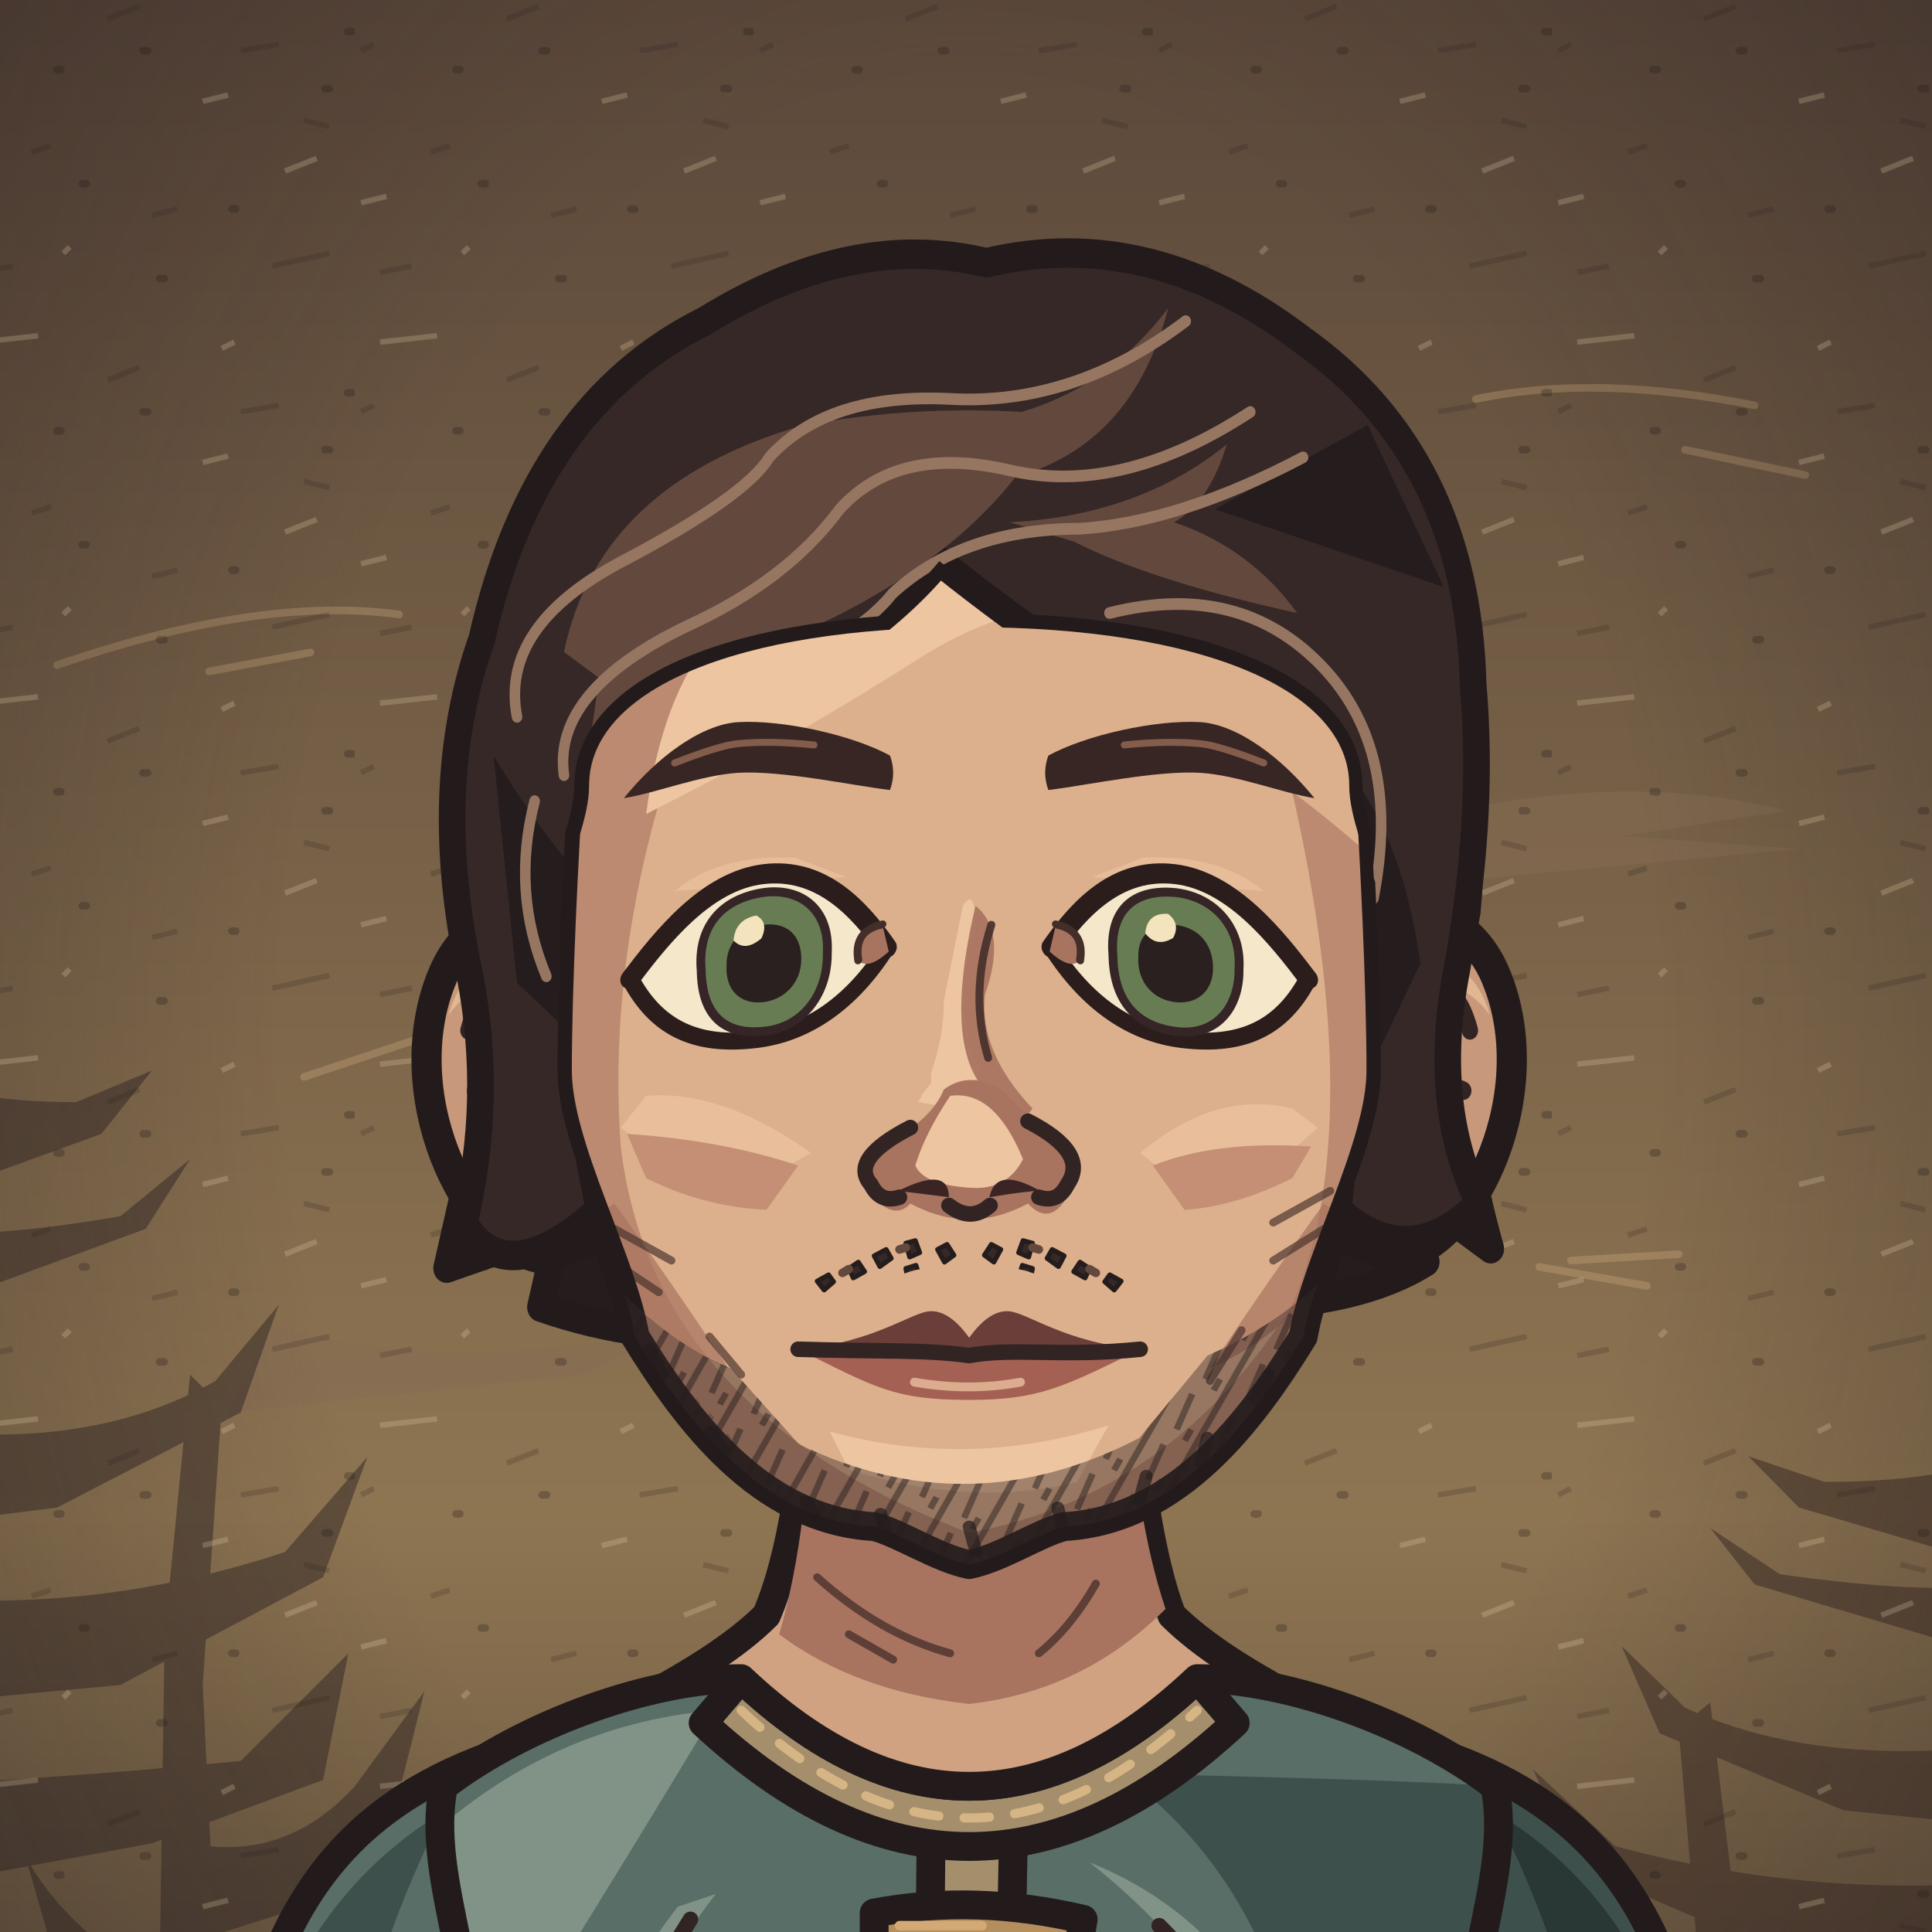
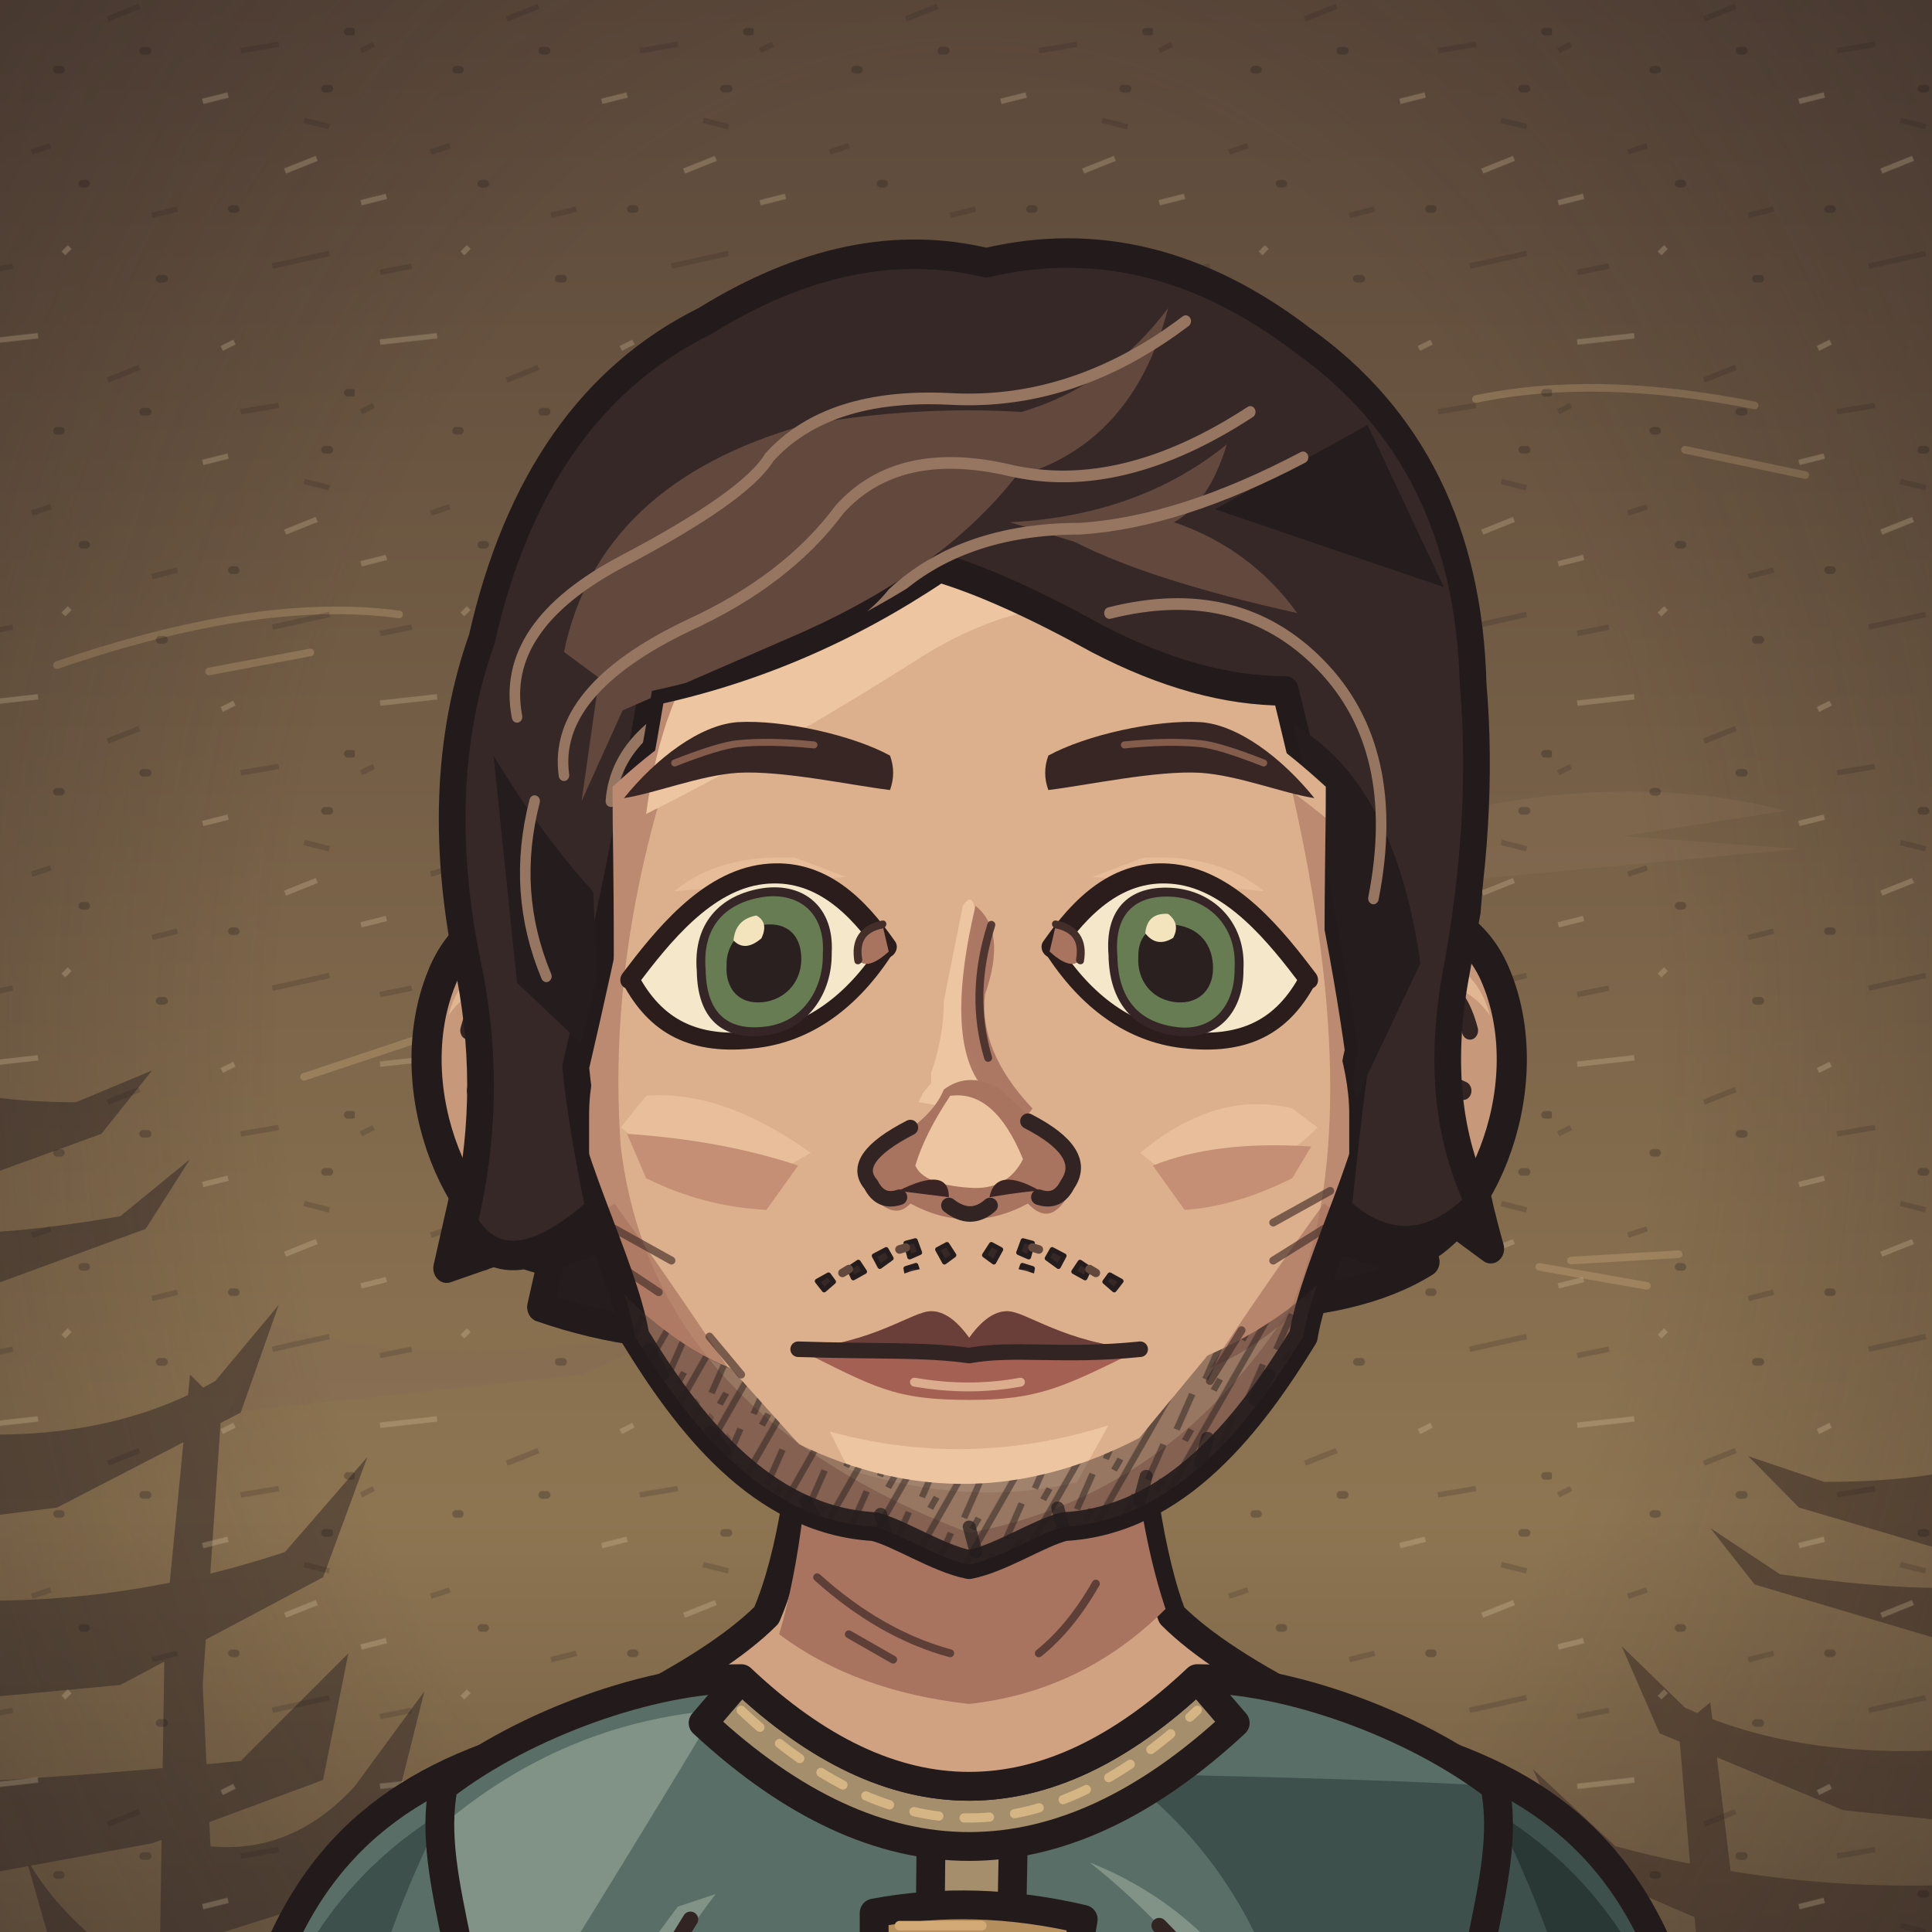
<svg xmlns="http://www.w3.org/2000/svg" xmlns:xlink="http://www.w3.org/1999/xlink" aria-labelledby="title" width="32" height="32" viewBox="7 8 305 305" role="img">
  <defs>
    <style>
      .edge {stroke:#231b1b;stroke-width:4.55;stroke-linecap:round;stroke-linejoin:round}
      .seam {fill:none;stroke:#332424;stroke-width:2.45;stroke-linecap:round;stroke-linejoin:round}
      .etch {fill:none;stroke:#442e2a;stroke-width:1.25;stroke-linecap:round}
      .hair-line {fill:none;stroke:#967661;stroke-width:1.45;stroke-linecap:round}
      .white {fill:#f5e7ca;stroke:#2a1d1c;stroke-width:2.65;stroke-linejoin:round}
      .label {fill:#efdfc1;font:600 20px Georgia,serif}
      .muted {fill:#b8aa96;font:13px 'Segoe UI',sans-serif}
      .section {fill:#dcbb8e;font:600 14px 'Segoe UI',sans-serif}
    </style>
    <linearGradient id="umber" x2="0" y2="1" gradientUnits="objectBoundingBox">
      <stop stop-color="#594639" />
      <stop offset=".56" stop-color="#8e7552" />
      <stop offset="1" stop-color="#3c3029" />
    </linearGradient>
    <linearGradient id="ash" x2="0" y2="1" gradientUnits="objectBoundingBox">
      <stop stop-color="#3b423d" />
      <stop offset=".56" stop-color="#7a7d67" />
      <stop offset="1" stop-color="#242b28" />
    </linearGradient>
    <linearGradient id="rose" x2="0" y2="1" gradientUnits="objectBoundingBox">
      <stop stop-color="#51404a" />
      <stop offset=".56" stop-color="#8a6972" />
      <stop offset="1" stop-color="#372c33" />
    </linearGradient>
    <pattern id="paper-grain" width="63" height="57" patternUnits="userSpaceOnUse">
      <path d="M1 16l2-1m21-4 5-2m16 7 6-1M12 32l3-1m16 11 4-1m20-14 4 1M4 51l5-1m41 0 9-2" fill="none" stroke="#231a1b" stroke-width=".85" opacity=".19" />
      <path d="M4 5l9-1m29 2 2-1M1 40l4-1m12 9 1-1m21-23 4-1m9 12 5-2" fill="none" stroke="#f0dbb5" stroke-width=".85" opacity=".23" />
      <path d="M16 19h.6m13-3h.7m28 6h.7m-39 15h.6m23 4h.6m-12 11h.7m29-39h.7" fill="none" stroke="#21191a" stroke-width="1.2" opacity=".28" stroke-linecap="round" />
    </pattern>
    <pattern id="ink-lines" width="7" height="9" patternUnits="userSpaceOnUse" patternTransform="rotate(28)">
      <path d="M1 -2V10m2.8-8 .6 6m1.9-1v5" stroke="#271d1d" stroke-width=".95" fill="none" opacity=".65" />
    </pattern>
    <radialGradient id="vignette" cx=".5" cy=".39" r=".72">
      <stop offset=".47" stop-color="#20191c" stop-opacity="0" />
      <stop offset="1" stop-color="#20191c" stop-opacity=".48" />
    </radialGradient>
    <g id="firs" fill="currentColor">
      <path d="M10 439Q15 379 12 300L9 220 15 146 15 54 19 80 21 147 28 230 25 326 29 439Z" />
      <path d="M17 169Q27 174 45 174L57 169 49 179 27 187 17 185                M18 194Q29 196 52 192L63 183 56 194 26 205 16 207                M15 225Q46 230 67 218L77 206 71 223 42 238 18 241                M17 252Q48 255 78 245L91 230 84 249 52 266 20 269                M14 282Q40 281 71 278L88 261 84 281 57 291 19 298                M19 312Q43 316 69 310L88 299 84 310 58 322 22 325" />
      <path d="M6 312 0 315V284L11 285M0 266 13 270V250L0 249M0 220 15 221 15 206 0 202                M0 180 16 181V167L0 165M0 141 15 150V138L0 133M0 112 17 127V118L0 104" />
      <path d="M64 440Q55 380 58 324L59 258 63 217 68 222 65 266 68 328 76 440Z                M63 291Q78 294 89 282L100 267 96 283 81 301 62 307                M63 323Q80 323 106 304L98 321 68 339                M63 316Q44 306 37 293L41 307 64 329Z" />
    </g>
    <g id="brambles" fill="none" stroke="currentColor" stroke-linecap="round" stroke-linejoin="round">
      <path stroke-width="3.8" d="M9 440Q13 401 21 380T26 333m-8 57Q39 375 43 352m-28 46Q6 377 0 376M41 440Q41 402 63 385m-20 44q26-6 39-30" />
      <path stroke-width="2" d="M23 364l14-13m-12 4-7-15m20 29 17-4m-15-1 1-11m13 49 2-17m2 14 18-5m-34 32q-12-10-17-10" />
    </g>
    <g id="night-scratches" fill="none" stroke="currentColor" stroke-width="1.2" stroke-linecap="round">
      <path d="M16 113q32-11 54-8m-30 9 16-3m184-40q19-4 44 1m-11 7 19 4                M24 335q33-3 68-16m-44 16 26-4m164-9q31 5 60-3m-39 8 38-3                M27 391q22-6 52-5m168 14q28-8 57-8m-40 11 24-4                M55 178l18-6m177 36 17 3m-12-4 17-1" />
    </g>
    <g id="shirt-setting">
      <rect width="320" height="440" fill="url(#umber)" />
      <path d="M50 217q24 8 64 1l-15 7-56 6m176-90q39-13 70-5l-26 4 28 2-64 6" fill="#856c54" opacity=".5" />
      <use xlink:href="#firs" style="color:#342827" opacity=".52" transform="translate(-26 8)" />
      <use xlink:href="#firs" style="color:#413128" opacity=".58" transform="translate(340 101) scale(-1 .81)" />
      <use xlink:href="#night-scratches" style="color:#dfbb87" opacity=".28" />
      <use xlink:href="#brambles" style="color:#291f22" opacity=".71" />
      <rect width="320" height="440" fill="url(#vignette)" />
      <rect width="320" height="440" fill="url(#paper-grain)" />
    </g>
    <g id="armor-setting">
      <rect width="320" height="440" fill="url(#ash)" />
      <path d="M42 173q49-4 68 3l-43 6 25 3-49 4m151 35q47 10 104-6l-26 14-62 8Z" fill="#707764" opacity=".48" />
      <use xlink:href="#firs" style="color:#27312c" opacity=".64" transform="translate(-36 30)" />
      <use xlink:href="#firs" style="color:#303833" opacity=".75" transform="translate(324 45) scale(-.86 1.03)" />
      <use xlink:href="#brambles" style="color:#252a27" opacity=".62" transform="translate(319 10) scale(-1 1)" />
      <use xlink:href="#night-scratches" style="color:#d8d8a9" opacity=".28" transform="translate(-2 21)" />
      <rect width="320" height="440" fill="url(#vignette)" />
      <rect width="320" height="440" fill="url(#paper-grain)" />
    </g>
    <g id="woman-setting">
      <rect width="320" height="440" fill="url(#rose)" />
      <path d="M44 235q40-4 76-1l-20 6-36 2 19 3-44 5m183-50q35 3 60-3l-24 9-31 2" fill="#775d65" opacity=".6" />
      <use xlink:href="#firs" style="color:#3b2b34" opacity=".58" transform="translate(-20 84) scale(.86 .91)" />
      <use xlink:href="#firs" style="color:#3d2e39" opacity=".68" transform="translate(327 54) scale(-.85 .98)" />
      <path d="M300 440q-2-82-6-173l-9-103 7-35 12 42 9 98 7 171Z                M294 195q-10-18-25-24l-15-1 13-4 11 2 18 15                M285 162q-13-22-34-27l-7 4 7-11 17 4 20 17                M303 242q-18-23-36-27l-13 3 15-9 11 2 21 15" fill="#3a2b33" opacity=".64" />
      <use xlink:href="#brambles" style="color:#2d2229" opacity=".8" transform="translate(12 6)" />
      <use xlink:href="#night-scratches" style="color:#e1b8a8" opacity=".28" transform="translate(0 7)" />
      <rect width="320" height="440" fill="url(#vignette)" />
      <rect width="320" height="440" fill="url(#paper-grain)" />
    </g>
    <pattern id="mail-rings" width="14" height="13" patternUnits="userSpaceOnUse" patternTransform="rotate(-7)">
      <path d="M-1 2q3-3 6 0 1 3-2 5Q0 8-1 5M6 2q3-3 6 0 1 3-2 5Q7 8 6 5M3 8q3-3 6 0 1 3-2 5-3 1-4-2M10 8q3-3 6 0" fill="none" stroke="#2d2c28" stroke-width="1.6" stroke-linecap="round" />
      <path d="M-.5 4q1.5-2 3-1m5 1q1.4-2 3-1M4 10q1.5-2 3-1m4 1q1.4-2 3-1" fill="none" stroke="#9a9b87" stroke-width="1.12" opacity=".78" stroke-linecap="round" />
    </pattern>
    <pattern id="armor-plates" width="47" height="24" patternUnits="userSpaceOnUse" patternTransform="translate(4 4) rotate(2)">
      <path d="M1 0l21 .7 1 18-3 3-17-1-1-4Zm24 1 19-1 2 15-3 7-19-2Z" fill="#85867a" stroke="#352e2a" stroke-width="1.75" stroke-linejoin="round" />
      <path d="M2 2l18 .2-.2 4L5 7 4 17Zm24 0 16-1 1 4-14 2-3 10Z" fill="#a9a58d" />
      <path d="M19 4l4 14-3 3-16-1 13-4Zm22 2 4 10-2 5-17-1 13-4Z" fill="#62655f" />
      <path d="M7 7l1-.5m6 12 3-2m16-7 5-1m-7 5 4-2" fill="none" stroke="#d0c0a0" stroke-width=".9" opacity=".76" />
      <path d="M6 12q2-2 2.7 1-1 2.2-2.7.5Zm12 1q1.8-2 2.4.6-1 2.6-2.5.8Zm11 1q1-2.2 2.8-1-.2 2.9-2.8 2.1Zm12-2q2.2-1.4 2.3.8-1 2.3-2.3.5Z" fill="#3c342d" />
    </pattern>
    <clipPath id="portrait-frame">
      <rect width="320" height="440" />
    </clipPath>
    <clipPath id="wardrobe-torso-mask">
      <path d="M124 273 C110 273 90 280 77 290 C74 305 84 322 82 346 C80 370 91 386 90 400 C89 415 81 431 76 445 H244 C239 431 231 415 230 400 C229 386 240 370 238 346 C236 322 246 305 243 290 C230 280 210 273 196 273 Q160 307 124 273Z" />
    </clipPath>
    <clipPath id="face-shape-clip">
      <path d="M 160 73 C 191 73 219 90 223 128 C 224 143 225 164 225 177 C 225 189 214.75 207 212.75 219 C 204.75 232 193 248 175 249 C 171 250 165 254 160 255 C 155 254 149 250 145 249 C 127 248 115.25 232 107.25 219 C 105.25 207 95 189 95 177 C 95 164 96 143 97 128 C 101 90 129 73 160 73 Z" />
    </clipPath>
    <clipPath id="face-features-eye-left">
      <path d="M-21 0 C-16 -6 -9 -14 0 -14 C9 -14 15 -7 19.5 0 C14 8 7 12 -1 12 C-11 12 -17 8 -21 0Z" />
    </clipPath>
    <clipPath id="face-features-eye-right">
      <path d="M-21 0 C-16 -6 -9 -14 0 -14 C9 -14 15 -7 19.5 0 C14 8 7 12 -1 12 C-11 12 -17 8 -21 0Z" />
    </clipPath>
    <clipPath id="face-features-nose-bridge">
      <path d="M154 144H167V179L172 185V187H149V185L154 179Z" />
    </clipPath>
    <clipPath id="hair-beard-mouth-reveal">
      <path d="M0 0H320V440H0Z M130.5 221 C143.775 220 151 212.5 154 212.5 Q157 212.5 160 216.7 Q163 212.5 166 212.5 C169 212.5 176.225 220 189.5 221 C176.225 229.5 171 231.5 160 231.5 C148 231.5 143.775 229.5 130.5 221Z" clip-rule="evenodd" />
    </clipPath>
    <mask id="hair-moustache-lip-clearance" maskUnits="userSpaceOnUse" x="0" y="0" width="320" height="440">
      <rect fill="white" x="0" y="0" width="320" height="440" />
      <path d="M133 221 C145.15 220 151 215 154 215 Q157 215 160 219.2 Q163 215 166 215 C169 215 174.85 220 187 221 C174.85 227 171 229 160 229 C148 229 145.15 227 133 221Z" fill="black" stroke="black" stroke-width="13.6" stroke-linejoin="round" />
    </mask>
    <clipPath id="hair-moustache-mouth-reveal">
      <path d="M0 0H320V440H0Z M131.2 221 C144.16 220 151 213.2 154 213.2 Q157 213.2 160 217.4 Q163 213.2 166 213.2 C169 213.2 175.84 220 188.8 221 C175.84 228.8 171 230.8 160 230.8 C148 230.8 144.16 228.8 131.2 221Z" clip-rule="evenodd" />
    </clipPath>
    <mask id="hair-face-opening" maskUnits="userSpaceOnUse" x="0" y="0" width="320" height="440">
      <rect fill="white" x="0" y="0" width="320" height="440" />
      <g clip-path="url(#face-shape-clip)">
-         <path d="M220 132C220 117 197 107 160 107S100 117 100 132C100 142 89 158 89 176V300H231V176C231 158 220 142 220 132Z" fill="black" />
+         <path d="M103.7 132.2C110.5 125.98 117.5 120.6 123.5 120.2C130.5 119.8 141.5 122.2 149 125.48Q160 133.48 171 125.48C178.5 122.2 189.5 119.8 196.5 120.2C202.5 120.6 209.5 125.98 216.3 132.2C216.3 141.2 216.1 143 216.1 160C216.1 169 220 175 220 184V300H100V184C100 175 103.9 169 103.9 160C103.9 143 103.7 141.2 103.7 132.2Z" fill="black" />
      </g>
    </mask>
    <clipPath id="hair-crown-clip">
-       <path d="M97 198q-16 13-23 2 5-19 1-38-7-29 2-52 9-36 38-49 25-14 48-9 28-6 54 12 28 18 29 53 2 21-3 45-4 20 4 35-12 11-24 1Q226 172 226.5 174Q224 151 217 125Q199 129 182 116Q166 106 155 98Q142 112 118 121Q108 125 101 125Q99 148 93 176Q94 185 97 198Z" />
+       <path d="M97 198q-16 13-23 2 5-19 1-38-7-29 2-52 9-36 38-49 25-14 48-9 28-6 54 12 28 18 29 53 2 21-3 45-4 20 4 35-12 11-24 1Q226 172 226.5 174Q223 151 214 118.0Q199 118.0 182 110.0 Q166 102.0 155 99.0 Q132 113.0 106 118.0Q101 145 93 176Q94 185 97 198Z" />
    </clipPath>
  </defs>
  <g clip-path="url(#portrait-frame)">
    <use xlink:href="#shirt-setting" />
    <g id="hair-back" transform="matrix(0.926 0 0 1.024 11.765 -3.765)">
      <path d="M104 96q-25 16-27 45-7 21 0 42l-6 24 19-6-3 12q35 11 69-6 59 12 82-1l-4-12 15 10q-9-29-4-52 4-39-23-58Z" fill="#241c1d" class="edge" />
    </g>
    <g data-part="neck">
      <g id="face-shape-neck">
        <path d="M 135 219 Q 134 249 128 263 Q 121 270 105 278 L 122 301 198 301 215 278 Q 199 270 192 263 Q 187 250 185 219 Z" fill="#d0a282" class="edge" />
        <path d="M 135 224 185 224 Q 186 247 191 262 Q 178 275 160 277 Q 142 275 130 266 Q 135 249 135 224 Z" fill="#a87460" />
        <path d="M 136 257 q 10 9 21 12 m -16 -3 7 4 m 32 -12 q -4 7 -9 11" class="etch" opacity=".75" />
      </g>
    </g>
    <path d="M88 284 C66 291 52 304 46 332 C36 362 35 415 48 445 H87 L106 336Z" fill="#586e66" class="edge" />
    <path d="M47 337 Q54 308 77 294 Q61 326 62 351 L51 373 Q51 421 62 444 H48 Q33 397 47 337Z" fill="#3e504c" />
    <path d="M46 354 Q57 326 66 315 Q57 342 60 359 L43 383Z" fill="url(#ink-lines)" opacity=".44" />
    <path d="M51 376 q10 -11 20 -14 m-18 27 16 -10 M50 414 q4 11 13 21" class="seam" />
    <path d="M52 354 l9 -17 m-9 24 9 -14 m-6 61 10 13" class="etch" />
    <g transform="translate(320 0) scale(-1 1)">
      <path d="M88 284 C66 291 52 304 46 332 C36 362 35 415 48 445 H87 L106 336Z" fill="#3e504c" class="edge" />
      <path d="M47 337 Q54 308 77 294 Q61 326 62 351 L51 373 Q51 421 62 444 H48 Q33 397 47 337Z" fill="#293735" />
      <path d="M46 354 Q57 326 66 315 Q57 342 60 359 L43 383Z" fill="url(#ink-lines)" opacity=".44" />
      <path d="M51 376 q10 -11 20 -14 m-18 27 16 -10 M50 414 q4 11 13 21" class="seam" />
      <path d="M52 354 l9 -17 m-9 24 9 -14 m-6 61 10 13" class="etch" />
    </g>
    <path d="M124 273 C110 273 90 280 77 290 C74 305 84 322 82 346 C80 370 91 386 90 400 C89 415 81 431 76 445 H244 C239 431 231 415 230 400 C229 386 240 370 238 346 C236 322 246 305 243 290 C230 280 210 273 196 273 Q160 307 124 273Z" fill="#586e66" />
    <g data-part="torso" clip-path="url(#wardrobe-torso-mask)">
      <path d="M77 296 Q96 280 120 278 Q105 303 85 335Z" fill="#819387" />
      <path d="M184 288 Q230 289 243 290 L260 444 H217 Q226 405 214 371 Q218 313 184 288Z" fill="#3e504c" />
      <path d="M78 344 Q88 359 84 381 L69 402 L61 359Z" fill="#3e504c" />
      <path d="M207 371 Q223 390 235 386 L234 416 L220 412Z" fill="url(#ink-lines)" opacity=".42" />
      <path d="M120 307 Q103 329 95 361 Q89 342 114 309Z M179 302 Q209 314 216 353 Q203 321 179 302Z" fill="#819387" />
      <path d="M133 409 Q124 426 123 444 H113 Q119 423 133 409Z M174 412 Q184 426 192 445 H177Z" fill="#819387" />
      <path d="M116 311 Q101 335 92 360 M190 312 Q207 329 228 367 M150 338 q-3 22 3 42 m11 -31 6 35 M129 421 l-7 24 m60 -28 8 27" class="seam" />
      <path d="M98 369 l-7 16 m12 -12 -6 12 M225 355 l6 19 m-11 -12 5 15 M143 367 l2 14 m65 44 4 13" class="etch" />
      <path d="M154 296 167 297 165 399 153 399Z" fill="#a58e6b" class="edge" />
      <path d="M145 310q16 -3 33 1l-1 6-32 -1Z M147 339q17 -2 30 2l-1 6-30 -2Z M146 369q16 -1 30 2l-2 6-29 -2Z" fill="#b58e5e" class="edge" />
      <path d="M149 312h13m-12 30h14m-13 30h11" fill="none" stroke="#d3aa76" stroke-width="1.5" stroke-linecap="round" />
      <path d="M124 273 Q160 307 196 273 L202 280 Q160 319 118 280Z" fill="#a58e6b" class="edge" />
      <path d="M124 278 Q160 312 196 278" fill="none" stroke="#d6b585" stroke-width="1.45" stroke-dasharray="4 4" stroke-linecap="round" />
    </g>
    <path d="M124 273 C110 273 90 280 77 290 C74 305 84 322 82 346 C80 370 91 386 90 400 C89 415 81 431 76 445 H244 C239 431 231 415 230 400 C229 386 240 370 238 346 C236 322 246 305 243 290 C230 280 210 273 196 273 Q160 307 124 273Z" fill="none" class="edge" />
    <g data-part="belt" clip-path="url(#wardrobe-torso-mask)">
      <path d="M96 396 Q160 414 224 395 L223 413 Q160 430 97 414Z" fill="#574034" class="edge" />
      <path d="M99 400 Q160 417 221 399 L221 403 Q160 420 100 404Z" fill="#916649" />
      <path d="M101 410 Q160 426 219 409" fill="none" stroke="#bd9369" stroke-width="1.35" stroke-dasharray="3 3" stroke-linecap="round" />
      <path d="M149 402l24 -1 5 4-1 13-5 4-24 -1-5 -4v-11Z M151 407l-1 9 20 1 1 -11Z" fill="#c69657" fill-rule="evenodd" stroke="#372621" stroke-width="2.9" stroke-linejoin="round" />
      <path d="M156 412l16 -1m-25 -4 8 -2" fill="none" stroke="#e9b97b" stroke-width="2" stroke-linecap="round" />
    </g>
    <g id="face-shape">
      <g id="face-shape-ears">
        <g transform="translate(105 179) scale(-1.046 1.19)">
          <path d="M -4 -15 C 7 -26 22 -25 27 -14 C 34 1 24 21 12 23 L -4 18 Z" fill="#c7987a" class="edge" />
          <path d="M 7 -15 C 16 -20 24 -16 26 -9 C 22 -14 16 -14 13 -11 L 10 -1 Z" fill="#edc5a0" opacity=".66" />
          <path d="M 23 -7 Q 20 -17 10 -11 L 7 2 M 22 1 Q 15 -2 11 6" class="seam" />
        </g>
        <g transform="translate(215 179) scale(1.046 1.19)">
          <path d="M -4 -15 C 7 -26 22 -25 27 -14 C 34 1 24 21 12 23 L -4 18 Z" fill="#c7987a" class="edge" />
          <path d="M 7 -15 C 16 -20 24 -16 26 -9 C 22 -14 16 -14 13 -11 L 10 -1 Z" fill="#edc5a0" opacity=".66" />
          <path d="M 23 -7 Q 20 -17 10 -11 L 7 2 M 22 1 Q 15 -2 11 6" class="seam" />
        </g>
      </g>
      <path d="M 160 73 C 191 73 219 90 223 128 C 224 143 225 164 225 177 C 225 189 214.75 207 212.75 219 C 204.75 232 193 248 175 249 C 171 250 165 254 160 255 C 155 254 149 250 145 249 C 127 248 115.25 232 107.25 219 C 105.25 207 95 189 95 177 C 95 164 96 143 97 128 C 101 90 129 73 160 73 Z" fill="#dcb08c" />
      <g clip-path="url(#face-shape-clip)">
        <path d="M 70 141 Q 104 91 123 103 Q 102 148 105 189 Q 110 231 160 250 Q 192 244 211 214 Q 223 186 211 133 Q 235 151 250 174 L 250 265 70 265 Z" fill="#bb8a70" />
        <path d="M 109 136.5 Q 114 99 142 98 Q 173 89 195 107 Q 174 98 152 112 Q 130 126 109 136.5 Z" fill="#edc5a0" />
        <g transform="translate(160 0) scale(-1 1)">
          <path d="M 25 190 Q 39 180 51 181 L 55 186 Q 45 194 32 194 Z" fill="#edc5a0" opacity=".72" />
          <path d="M 27 192 Q 39 188 54 187 L 51 194 Q 42 198.5 32 199 Z" fill="#c58f76" />
          <path d="M 56 198 Q 48 209 38 224 Q 52 218 62 202 Z" fill="#a87460" opacity=".73" />
        </g>
        <g transform="translate(160 0) scale(1 1)">
          <path d="M 27 190 Q 39 180 51 183 L 55 186 Q 45 196 32 194 Z" fill="#edc5a0" opacity=".72" />
          <path d="M 29 192 Q 39 188 54 189 L 51 194 Q 42 198.5 34 199 Z" fill="#c58f76" />
          <path d="M 56 198 Q 48 209 38 224 Q 52 218 62 202 Z" fill="#a87460" opacity=".73" />
        </g>
        <path d="M 92 183 Q 99 211 120 232 L 132 247 119 248 Q 98 234 85 212 Z M 229 184 Q 224 217 203 241 L 193 250 209 247 Q 230 233 240 211 Z" fill="url(#ink-lines)" opacity=".42" />
        <path d="M 138 234 Q 160 240 182 233 L 177 242 Q 160 246 141 240 Z" fill="#edc5a0" />
        <path d="M 104 202 l 9 5 m -8 1 6 4 m 97 -11 9 -5 m -9 11 8 -5 m -97 17 5 6 m 74 1 5 -8" class="etch" opacity=".65" />
      </g>
      <path d="M 160 73 C 191 73 219 90 223 128 C 224 143 225 164 225 177 C 225 189 214.75 207 212.75 219 C 204.75 232 193 248 175 249 C 171 250 165 254 160 255 C 155 254 149 250 145 249 C 127 248 115.25 232 107.25 219 C 105.25 207 95 189 95 177 C 95 164 96 143 97 128 C 101 90 129 73 160 73 Z" fill="none" class="edge" />
    </g>
    <g clip-path="url(#face-shape-clip)">
      <g data-part="eyes">
        <g transform="matrix(1 -0.12 0 1 127.5 160)">
          <path d="M-14 -13 Q-7 -18 5 -16 L13 -12" fill="#edc5a0" opacity=".65" />
          <path d="M-21 0 C-16 -6 -9 -14 0 -14 C9 -14 15 -7 19.5 0 C14 8 7 12 -1 12 C-11 12 -17 8 -21 0Z" class="white" />
          <g clip-path="url(#face-features-eye-left)">
            <g transform="translate(0 0) scale(1 1)">
              <path d="M-9.8 0 C-10.4 -7 -6.6 -10.9 0 -11.1 C6.1 -11.2 10.5 -7 10.1 -.3 C10.2 5.9 6.4 11 0 10.8 C-6.1 10.7 -9.7 7.2 -9.8 0Z" fill="#687c54" stroke="#352526" stroke-width="1.4" />
              <path d="M-5.8 -.2C-5.9-3.8-3.5-6 .1-6 3.8-6 6-3.6 6 .1 6 3.9 3.3 6.3-.2 6.2-3.9 6.1-6 3.3-5.8-.2Z" fill="#2a2020" />
              <path d="M-4.7-4.1Q-4.4-7.4-1.1-7.6 .9-6.3-.3-3.9-2.9-2-4.7-4.1Z" fill="#f3e4bd" />
            </g>
          </g>
          <path d="M-21 0 C-16 -6 -9 -14 0 -14 C9 -14 15 -7 19.5 0" fill="none" stroke="#2a1d1c" stroke-width="3.15" stroke-linecap="round" />
          <path d="M18.8 -3.8 Q14.2 -3.4 15 1.4 Q16.5 3.2 19.8 .6Z" fill="#a87460" />
          <path d="M18.8 -3.8 Q14.2 -3.4 15 1.4" class="etch" />
        </g>
        <g transform="matrix(-1 -0.12 0 1 192.5 160)">
          <path d="M-14 -13 Q-7 -18 5 -16 L13 -12" fill="#edc5a0" opacity=".65" />
          <path d="M-21 0 C-16 -6 -9 -14 0 -14 C9 -14 15 -7 19.5 0 C14 8 7 12 -1 12 C-11 12 -17 8 -21 0Z" class="white" />
          <g clip-path="url(#face-features-eye-right)">
            <g transform="translate(0 0) scale(-1 1)">
              <path d="M-9.8 0 C-10.4 -7 -6.6 -10.9 0 -11.1 C6.1 -11.2 10.5 -7 10.1 -.3 C10.2 5.9 6.4 11 0 10.8 C-6.1 10.7 -9.7 7.2 -9.8 0Z" fill="#687c54" stroke="#352526" stroke-width="1.4" />
              <path d="M-5.8 -.2C-5.9-3.8-3.5-6 .1-6 3.8-6 6-3.6 6 .1 6 3.9 3.3 6.3-.2 6.2-3.9 6.1-6 3.3-5.8-.2Z" fill="#2a2020" />
              <path d="M-4.7-4.1Q-4.4-7.4-1.1-7.6 .9-6.3-.3-3.9-2.9-2-4.7-4.1Z" fill="#f3e4bd" />
            </g>
          </g>
          <path d="M-21 0 C-16 -6 -9 -14 0 -14 C9 -14 15 -7 19.5 0" fill="none" stroke="#2a1d1c" stroke-width="3.15" stroke-linecap="round" />
          <path d="M18.8 -3.8 Q14.2 -3.4 15 1.4 Q16.5 3.2 19.8 .6Z" fill="#a87460" />
          <path d="M18.8 -3.8 Q14.2 -3.4 15 1.4" class="etch" />
        </g>
      </g>
      <g data-part="brows">
        <g transform="matrix(1 0 0 1 127.5 131)">
          <path d="M-22 3 C-17 -3.22 -10 -8.6 -4 -9 C3 -9.4 14 -7 20 -3.72 Q21 -1 20 1.72 C14 1 3 -1.4 -4 -1 C-10 -0.6 -17 2.22 -22 3Z" fill="#382625" />
          <path d="M-14 -2.55 Q-7 -5.3 -4 -5.6 Q1 -6.1 8 -5.4" fill="none" stroke="#835c4b" stroke-width="1.1" stroke-linecap="round" />
        </g>
        <g transform="matrix(-1 0 0 1 192.5 131)">
          <path d="M-22 3 C-17 -3.22 -10 -8.6 -4 -9 C3 -9.4 14 -7 20 -3.72 Q21 -1 20 1.72 C14 1 3 -1.4 -4 -1 C-10 -0.6 -17 2.22 -22 3Z" fill="#382625" />
          <path d="M-14 -2.55 Q-7 -5.3 -4 -5.6 Q1 -6.1 8 -5.4" fill="none" stroke="#835c4b" stroke-width="1.1" stroke-linecap="round" />
        </g>
      </g>
      <g data-part="nose">
        <g clip-path="url(#face-features-nose-bridge)">
          <path d="M159 151 Q161 148 161 154 Q157 169 162 177 L158 183 152 182 Q156 174 156 166Z" fill="#edc5a0" />
          <path d="M161 151 Q166 155 162.5 165 Q161.5 174 170 183 L167 187 161 178 Q156.5 170 161 151Z" fill="#a87460" opacity=".93" />
          <path d="M163.5 154 Q160 165 163 175" class="etch" opacity=".9" />
        </g>
        <path d="M156 180 Q160 177 165 180 C167 182 169.28 184 174 188 Q178 192 176 196 Q173 202 169.28 198 Q160 203 150.72 198 Q148 201 144 196 Q142 192 146 189 Q154 185 156 180Z" fill="#a87460" />
        <path d="M157 181 Q164 180 168.5 191 Q165.95 196 160 195.5 Q152.775 195 151.5 192 Q153 187 157 181Z" fill="#edc5a0" />
        <path d="M150.72 186 Q141 191 144.5 195 Q146 198 149 197 M169.28 185 Q179 190 175.5 195 Q174 198 171 197" class="seam" />
        <path d="M148.8 196 q8 -4 8 1 q-8 -1 -8 -1Z M163.2 197 q1 -5 8 -1 q-2 0 -8 1Z" fill="#3b2524" />
        <path d="M156.8 198.3 Q160.25 201 163.3 198.3" class="seam" />
      </g>
      <g data-part="mouth">
        <path d="M133 221 C145.15 220 151 215 154 215 Q157 215 160 219.2 Q163 215 166 215 C169 215 174.85 220 187 221 C174.85 227 171 229 160 229 C148 229 145.15 227 133 221Z" fill="#a36053" />
        <path d="M133 221 C145.15 220 151 215 154 215 Q157 215 160 219.2 Q163 215 166 215 C169 215 174.85 220 187 221 C174.85 222.25 167 220.7 160 222 C153 221 145.15 221.4 133 221Z" fill="#56322f" opacity=".72" />
        <path d="M133 221 C145.15 221.4 153 221 160 222 C167 220.7 174.85 222.25 187 221" class="seam" />
        <path d="M151.36 226.2 Q160 227.7 168.1 226.2" fill="none" stroke="#edc5a0" stroke-width="1.4" stroke-linecap="round" opacity=".76" />
      </g>
    </g>
    <g id="hair-beard" clip-path="url(#hair-beard-mouth-reveal)">
      <g clip-path="url(#face-shape-clip)">
        <g transform="translate(160 255) scale(1.075 1) translate(-160 -254)">
          <path d="M101 201q12 17 24 22l10 12q25 13 50-1l10-13q15-7 23-20l-6 23q-13 22-33 28-27 9-48-2-20-10-27-35Z" fill="#362827" opacity=".42" />
          <path d="M101 201q12 17 24 22l10 12q25 13 50-1l10-13q15-7 23-20l-6 23q-13 22-33 28-27 9-48-2-20-10-27-35Z" fill="url(#ink-lines)" opacity=".74" />
          <path d="M113 220l2 4m7 9 2 3m12 8 2 4m9-2 1 4m12-2 1 4m12-7 1 4m12-9-1 4m10-10-1 4m10-14-2 4" fill="none" stroke="#241c1d" stroke-width="1.9" stroke-linecap="round" stroke-linejoin="round" opacity=".7" />
        </g>
      </g>
    </g>
    <g id="hair-moustache" clip-path="url(#hair-moustache-mouth-reveal)" mask="url(#hair-moustache-lip-clearance)">
      <g clip-path="url(#face-shape-clip)">
        <g transform="matrix(1 0 0 1 0 -6.75)">
          <path d="M155 212l1.5-.8 1.1 1.7-1.5 1.1Z M150 211l1.5-.4.7 1.9-1.6.7Z M145 213l1.9-1 .8 1.4-1.8 1.3Z M141 215l1.5-1 1 1.5-1.8 1Z M150 215l1.6-.5.5 1.5-1.7 1.1Z M136 217l1.8-1 .8 1.1-1.5 1.3Z" fill="#362827" stroke="#241c1d" stroke-width="0.75" stroke-linejoin="round" />
          <path d="M149 212l1-.3m-10 4 1-.6" fill="none" stroke="#63493d" stroke-width="1.35" stroke-linecap="round" stroke-linejoin="round" />
          <g transform="translate(320 0) scale(-1 1)">
            <path d="M155 212l1.5-.8 1.1 1.7-1.5 1.1Z M150 211l1.5-.4.7 1.9-1.6.7Z M145 213l1.9-1 .8 1.4-1.8 1.3Z M141 215l1.5-1 1 1.5-1.8 1Z M150 215l1.6-.5.5 1.5-1.7 1.1Z M136 217l1.8-1 .8 1.1-1.5 1.3Z" fill="#362827" stroke="#241c1d" stroke-width="0.75" stroke-linejoin="round" />
            <path d="M149 212l1-.3m-10 4 1-.6" fill="none" stroke="#63493d" stroke-width="1.35" stroke-linecap="round" stroke-linejoin="round" />
          </g>
        </g>
      </g>
    </g>
    <g id="hair-front">
      <g mask="url(#hair-face-opening)">
        <g transform="matrix(0.926 0 0 1.024 11.765 -3.765)">
-           <path d="M97 198q-16 13-23 2 5-19 1-38-7-29 2-52 9-36 38-49 25-14 48-9 28-6 54 12 28 18 29 53 2 21-3 45-4 20 4 35-12 11-24 1Q226 172 226.5 174Q224 151 217 125Q199 129 182 116Q166 106 155 98Q142 112 118 121Q108 125 101 125Q99 148 93 176Q94 185 97 198Z" fill="#362827" class="edge" />
+           <path d="M97 198q-16 13-23 2 5-19 1-38-7-29 2-52 9-36 38-49 25-14 48-9 28-6 54 12 28 18 29 53 2 21-3 45-4 20 4 35-12 11-24 1Q226 172 226.5 174Q223 151 214 118.0Q199 118.0 182 110.0 Q166 102.0 155 99.0 Q132 113.0 106 118.0Q101 145 93 176Q94 185 97 198Z" fill="#362827" class="edge" />
          <g clip-path="url(#hair-crown-clip)">
            <path d="M91 112q6-26 41-35 19-3 37-2 15-4 25-16-6 21-26 26-13 15-39 25l-28 11-7 14 3-19Zm76-20q22-1 37-12-3 9-9 12 13 4 21 14-25-5-38-11Z" fill="#63493d" />
            <path d="M79 128q8 12 17 21l1 26-14-12Zm123-38 26-13 13 25Z M210 121q22 7 27 39l-11 21Z" fill="#241c1d" />
            <path d="M83 122q-3-14 18-24t25-16q10-10 31-9t40-12M91 131q-2-13 21-23 17-7 26-18 10-10 29-6t41-9M99 135q1-12 21-18t27-14q12-10 32-10 17-1 38-11M184 106q22-5 36 8t9 36M86 135q-4 14 2 27" fill="none" stroke="#967661" stroke-width="1.8" stroke-linecap="round" stroke-linejoin="round" />
          </g>
-           <g clip-path="url(#hair-crown-clip)">
-             <g transform="matrix(1.079 0 0 0.977 -12.698 3.678)" clip-path="url(#face-shape-clip)">
-               <path d="M220 132C220 117 197 107 160 107S100 117 100 132C100 142 89 158 89 176V300H231V176C231 158 220 142 220 132Z" fill="none" class="edge" />
-             </g>
-           </g>
        </g>
      </g>
    </g>
  </g>
</svg>
